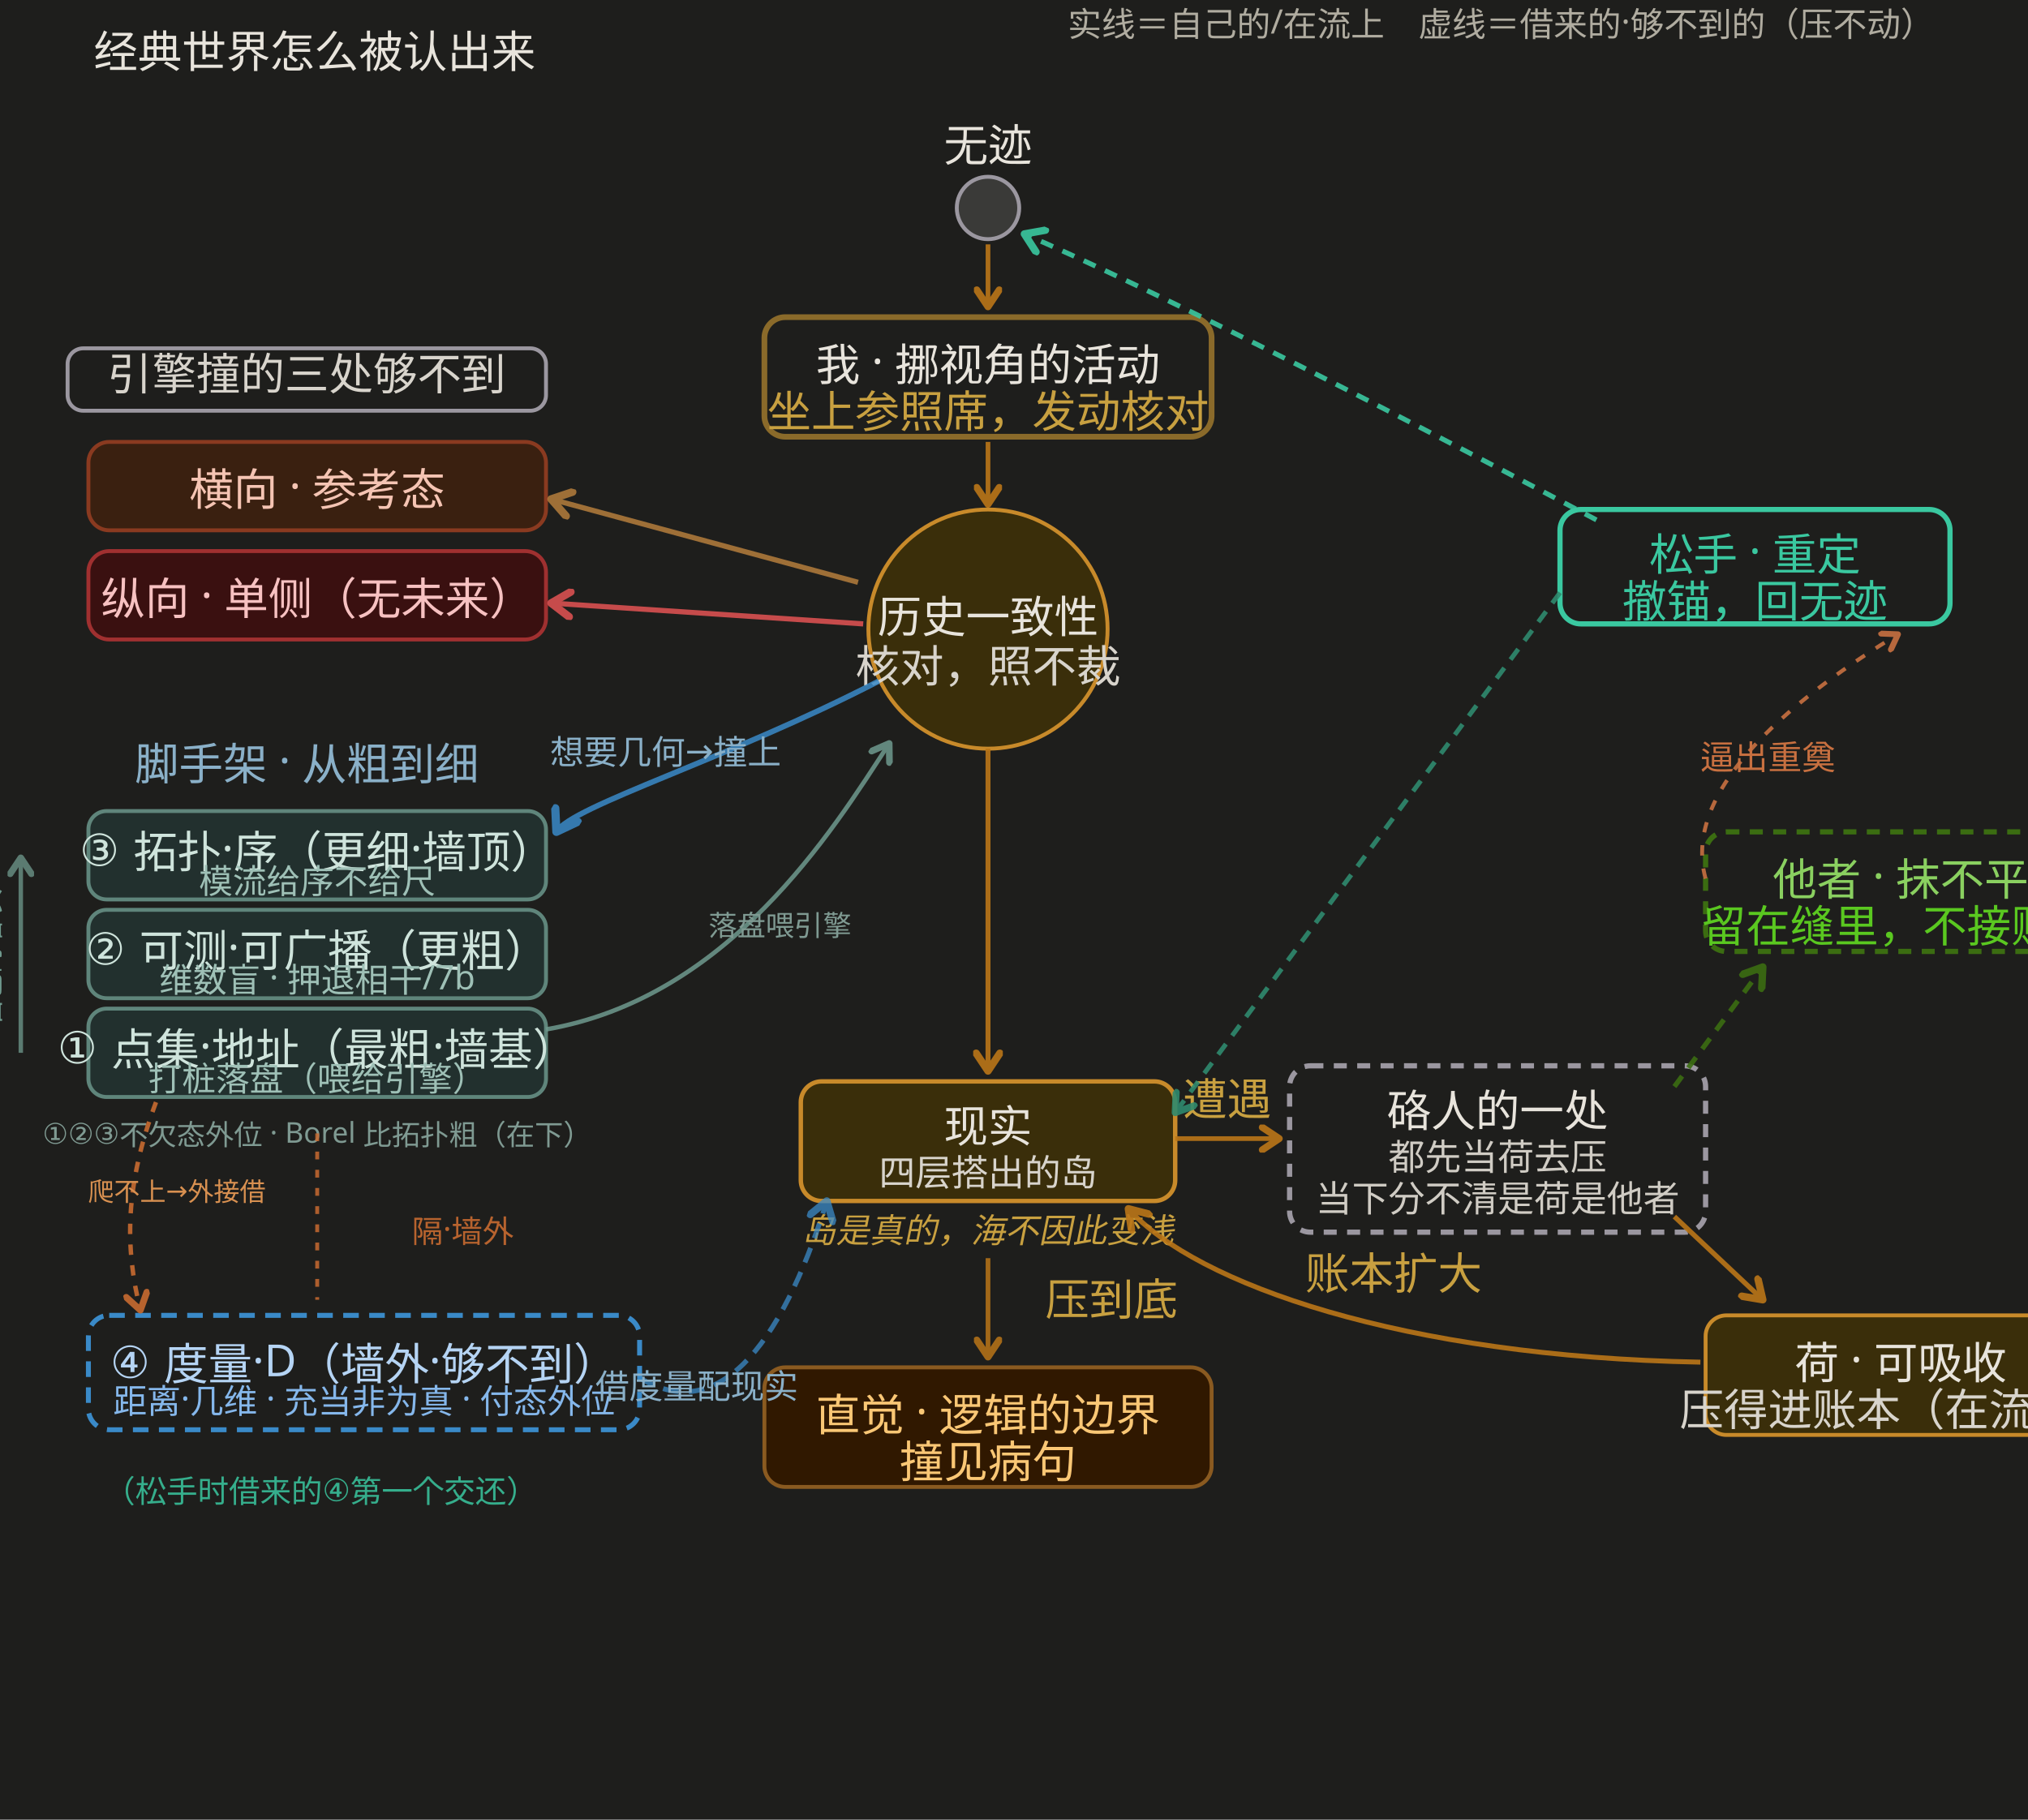
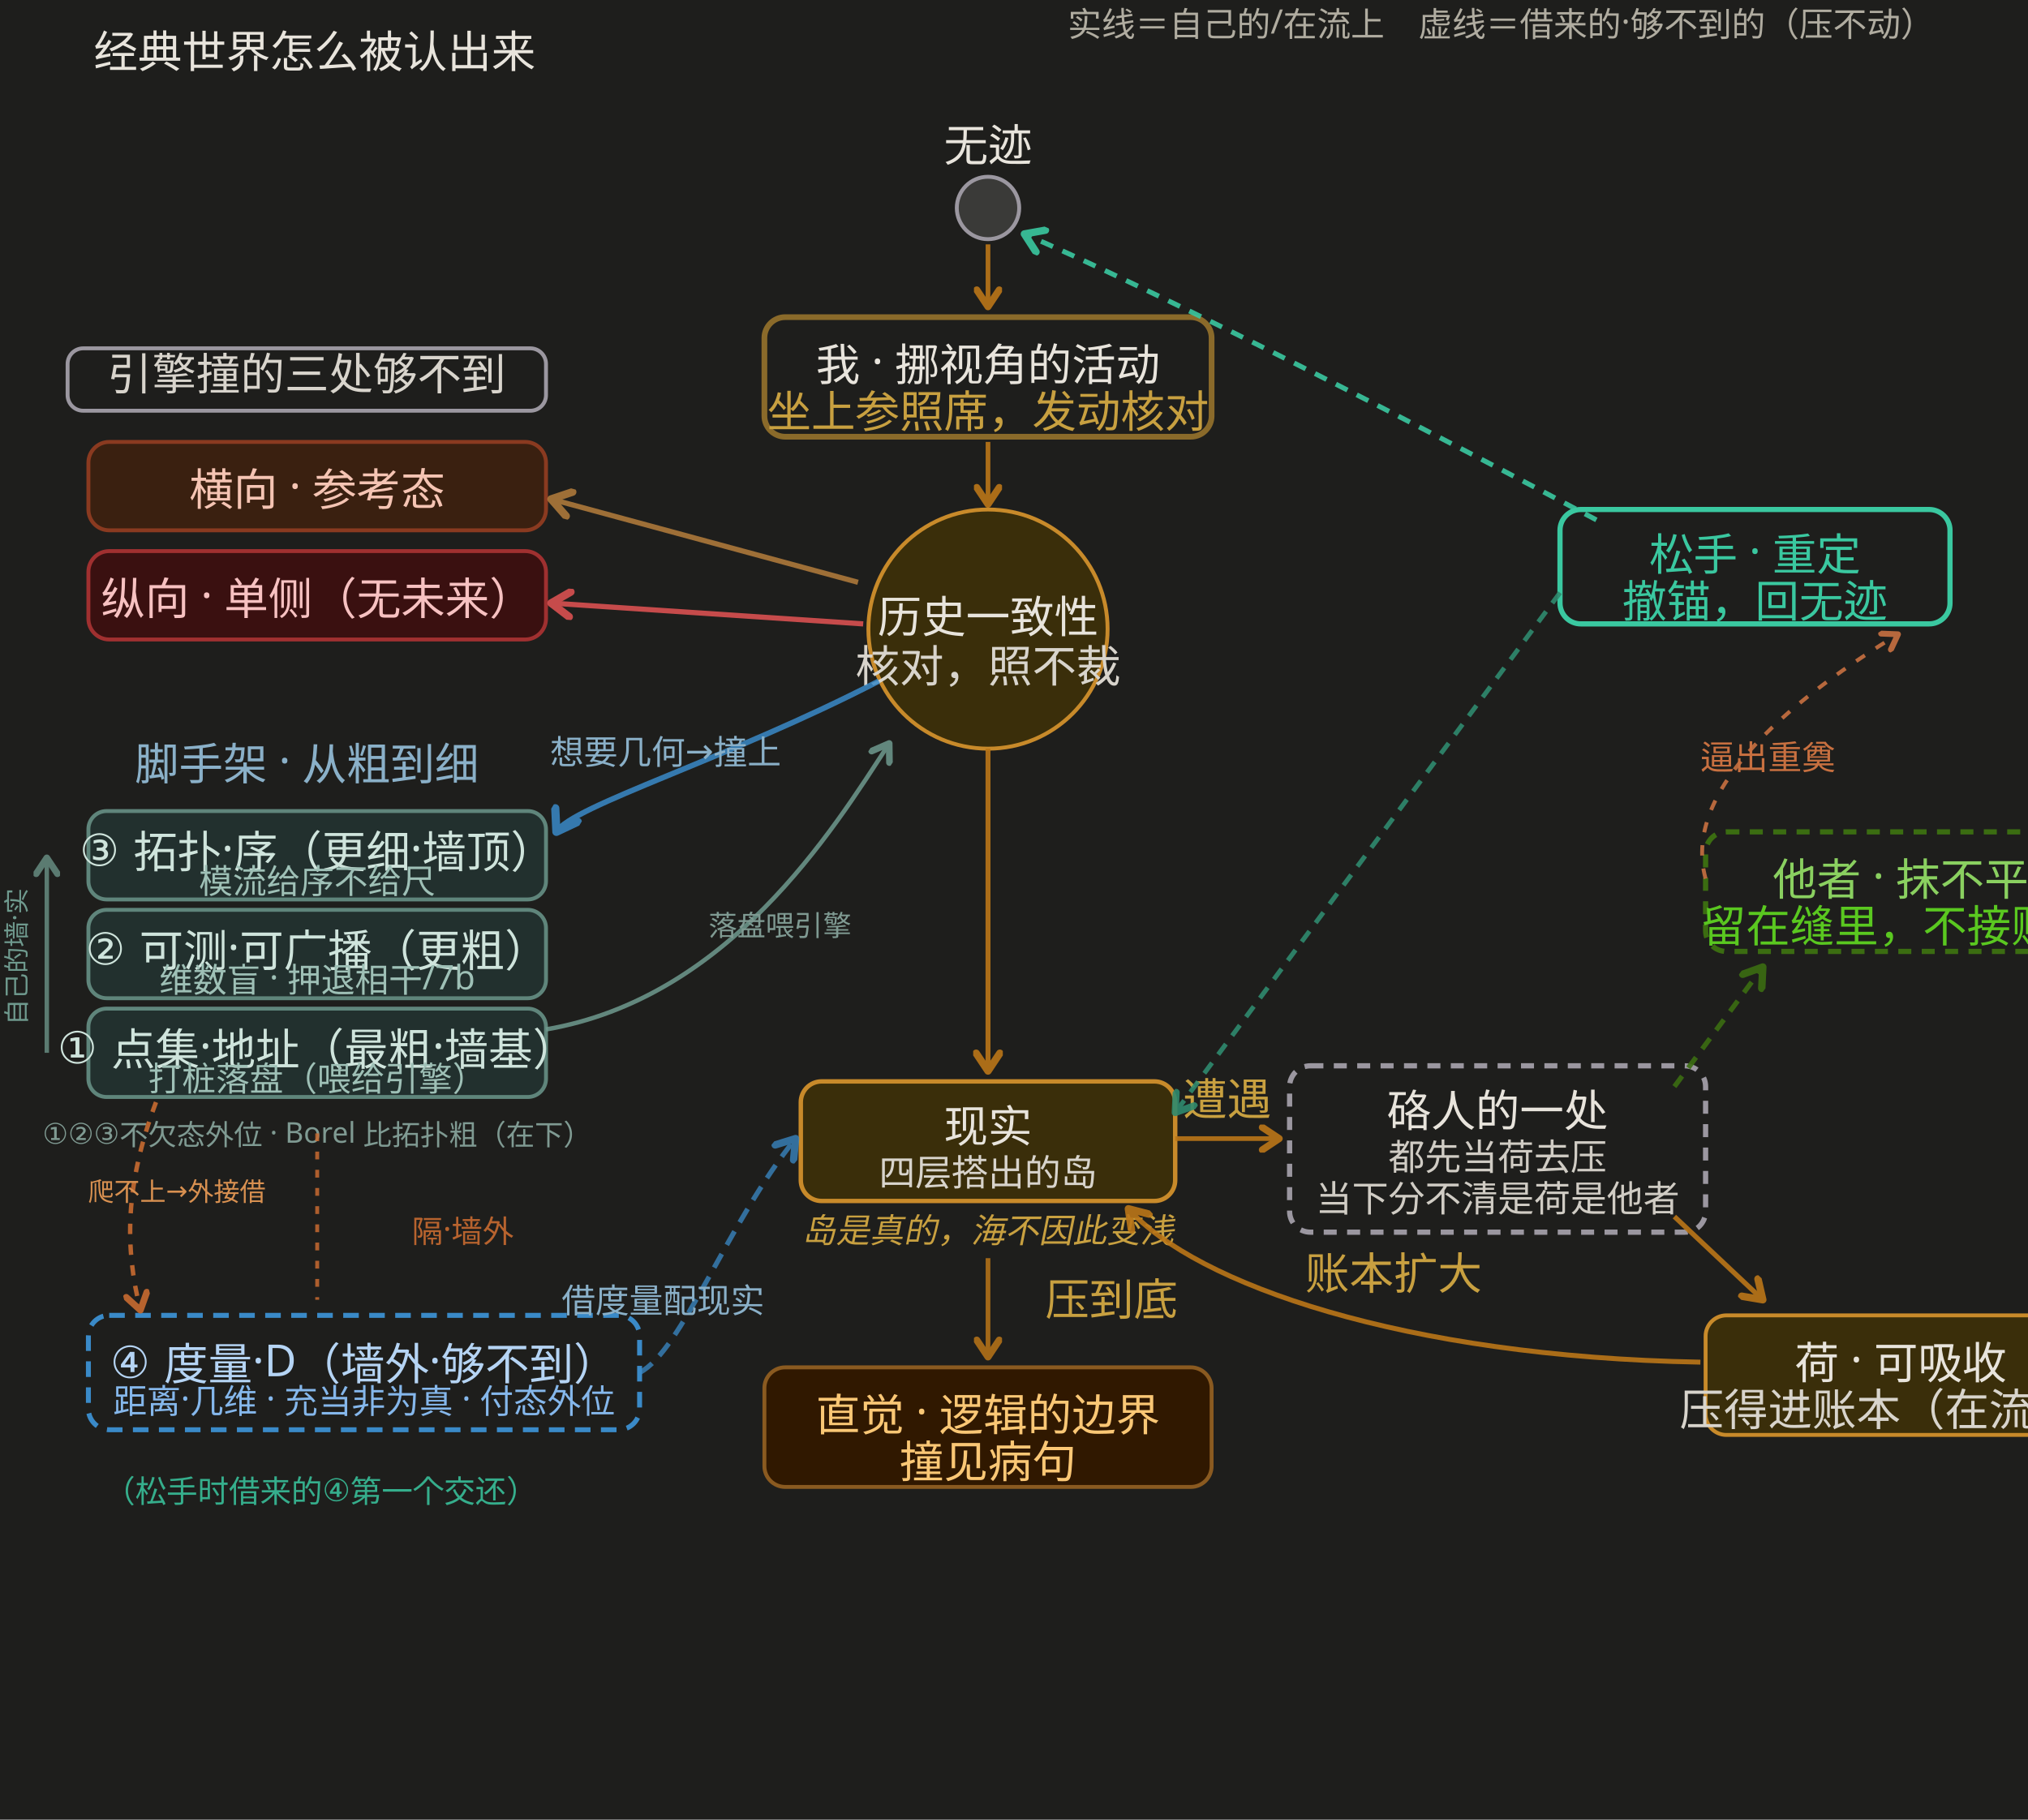
<svg xmlns="http://www.w3.org/2000/svg" preserveAspectRatio="xMidYMid meet" width="100%" viewBox="0 0 780 700" role="img">
  <rect x="0" y="0" width="780" height="700" fill="#1e1e1c" />
  <defs>
    <marker id="arrow" viewBox="0 0 10 10" refX="8" refY="5" markerWidth="6" markerHeight="6" orient="auto-start-reverse">
      <path d="M2 1L8 5L2 9" fill="none" stroke="context-stroke" stroke-width="2.5" stroke-linecap="round" stroke-linejoin="round" />
    </marker>
  </defs>
  <text x="36" y="26" fill="#e8e4dc" font-family="'Anthropic Sans',sans-serif" font-size="17" font-weight="500">经典世界怎么被认出来</text>
  <text x="744" y="14" text-anchor="end" fill="#b0aca0" font-family="'Anthropic Sans',sans-serif" font-size="13">实线＝自己的/在流上　虚线＝借来的·够不到的（压不动）</text>
  <a href="02_start.html#scene-wuji" target="_top">
    <g>
      <circle cx="380" cy="80" r="12" fill="#3a3a38" stroke="#9b97a0" stroke-width="1.5" />
      <text x="380" y="62" text-anchor="middle" fill="#e8e4dc" font-family="'Anthropic Sans',sans-serif" font-size="17" font-weight="500">无迹</text>
    </g>
  </a>
  <line x1="380" y1="94" x2="380" y2="118" stroke="#ba7517" stroke-width="1.8" opacity="0.9" marker-end="url(#arrow)" />
  <a href="07_worldtopos.html#scene-wo" target="_top">
    <g>
      <rect x="294" y="122" width="172" height="46" rx="8" fill="none" stroke="#8a6a2a" stroke-width="2.2" />
      <text x="380" y="139" text-anchor="middle" dominant-baseline="central" fill="#e8e4dc" font-family="'Anthropic Sans',sans-serif" font-size="17" font-weight="500">我 · 挪视角的活动</text>
      <text x="380" y="157" text-anchor="middle" dominant-baseline="central" fill="#c8a040" font-family="'Anthropic Sans',sans-serif" font-size="17">坐上参照席，发动核对</text>
    </g>
  </a>
  <line x1="380" y1="170" x2="380" y2="194" stroke="#ba7517" stroke-width="1.8" opacity="0.9" marker-end="url(#arrow)" />
  <a href="07_worldtopos.html#scene-lishi" target="_top">
    <g>
      <circle cx="380" cy="242" r="46" fill="#3a2e0a" stroke="#c88a2a" stroke-width="1.5" />
      <text x="380" y="236" text-anchor="middle" dominant-baseline="central" fill="#e8e4dc" font-family="'Anthropic Sans',sans-serif" font-size="17" font-weight="500">历史一致性</text>
      <text x="380" y="255" text-anchor="middle" dominant-baseline="central" fill="#d8d4cc" font-family="'Anthropic Sans',sans-serif" font-size="17">核对，照不裁</text>
    </g>
  </a>
  <line x1="380" y1="288" x2="380" y2="412" stroke="#ba7517" stroke-width="1.9" opacity="0.9" marker-end="url(#arrow)" />
  <a href="10_classicalworld.html#scene-xianshi" target="_top">
    <g>
      <rect x="308" y="416" width="144" height="46" rx="8" fill="#3a2e0a" stroke="#c88a2a" stroke-width="1.7" />
      <text x="380" y="432" text-anchor="middle" dominant-baseline="central" fill="#e8e4dc" font-family="'Anthropic Sans',sans-serif" font-size="17" font-weight="500">现实</text>
      <text x="380" y="450" text-anchor="middle" dominant-baseline="central" fill="#d8d4cc" font-family="'Anthropic Sans',sans-serif" font-size="14">四层搭出的岛</text>
    </g>
  </a>
  <text x="380" y="478" text-anchor="middle" fill="#c8a040" font-family="'Anthropic Sans',sans-serif" font-size="13" font-style="italic">岛是真的，海不因此变浅</text>
  <line x1="380" y1="484" x2="380" y2="522" stroke="#ba7517" stroke-width="1.8" opacity="0.85" marker-end="url(#arrow)" />
  <text x="402" y="506" fill="#c8a040" font-family="'Anthropic Sans',sans-serif" font-size="17">压到底</text>
  <a href="08_intuition.html#scene-luoji" target="_top">
    <g>
      <rect x="294" y="526" width="172" height="46" rx="8" fill="#301800" stroke="#8a5a20" stroke-width="1.5" />
      <text x="380" y="543" text-anchor="middle" dominant-baseline="central" fill="#FAC775" font-family="'Anthropic Sans',sans-serif" font-size="17" font-weight="500">直觉 · 逻辑的边界</text>
      <text x="380" y="561" text-anchor="middle" dominant-baseline="central" fill="#FAC775" font-family="'Anthropic Sans',sans-serif" font-size="17">撞见病句</text>
    </g>
  </a>
  <a href="05_unknowable.html#scene-sanzhong" target="_top">
    <g>
      <text x="118" y="150" text-anchor="middle" fill="#d8d4cc" font-family="'Anthropic Sans',sans-serif" font-size="17">引擎撞的三处够不到</text>
      <rect x="26" y="134" width="184" height="24" rx="6" fill="none" stroke="#9b97a0" stroke-width="1.5" />
    </g>
  </a>
  <a href="04_intentionality.html#scene-heng" target="_top">
    <g>
      <rect x="34" y="170" width="176" height="34" rx="8" fill="#3a2010" stroke="#8a3a20" stroke-width="1.5" />
      <text x="122" y="187" text-anchor="middle" dominant-baseline="central" fill="#F5C4B3" font-family="'Anthropic Sans',sans-serif" font-size="17" font-weight="500">横向 · 参考态</text>
    </g>
  </a>
  <line x1="330" y1="224" x2="212" y2="192" stroke="#c88a40" stroke-width="2.0" opacity="0.75" marker-end="url(#arrow)" />
  <a href="03_twostreams.html#scene-zong" target="_top">
    <g>
      <rect x="34" y="212" width="176" height="34" rx="8" fill="#3a1010" stroke="#a03030" stroke-width="1.5" />
      <text x="122" y="229" text-anchor="middle" dominant-baseline="central" fill="#F7C1C1" font-family="'Anthropic Sans',sans-serif" font-size="17" font-weight="500">纵向 · 单侧（无未来）</text>
    </g>
  </a>
  <line x1="332" y1="240" x2="212" y2="232" stroke="#d85050" stroke-width="2.0" opacity="0.9" marker-end="url(#arrow)" />
  <text x="118" y="300" text-anchor="middle" fill="#8ab0c8" font-family="'Anthropic Sans',sans-serif" font-size="17" font-weight="500">脚手架 · 从粗到细</text>
  <path d="M338 262 C 280 292, 220 310, 214 320" fill="none" stroke="#3a8ac8" stroke-width="2.1" opacity="0.85" marker-end="url(#arrow)" />
  <text x="256" y="294" text-anchor="middle" fill="#8ab0c8" font-family="'Anthropic Sans',sans-serif" font-size="13">想要几何→撞上</text>
  <g>
    <rect x="34" y="312" width="176" height="34" rx="7" fill="#22302e" stroke="#5f857b" stroke-width="1.5" />
    <text x="122" y="324" text-anchor="middle" dominant-baseline="central" fill="#cfe4dc" font-family="'Anthropic Sans',sans-serif" font-size="17" font-weight="500">③ 拓扑·序（更细·墙顶）</text>
    <text x="122" y="338" text-anchor="middle" dominant-baseline="central" fill="#9ec0b6" font-family="'Anthropic Sans',sans-serif" font-size="13">模流给序不给尺</text>
  </g>
  <g>
    <rect x="34" y="350" width="176" height="34" rx="7" fill="#22302e" stroke="#5f857b" stroke-width="1.5" />
    <text x="122" y="362" text-anchor="middle" dominant-baseline="central" fill="#cfe4dc" font-family="'Anthropic Sans',sans-serif" font-size="17" font-weight="500">② 可测·可广播（更粗）</text>
    <text x="122" y="376" text-anchor="middle" dominant-baseline="central" fill="#9ec0b6" font-family="'Anthropic Sans',sans-serif" font-size="13">维数盲 · 押退相干/7b</text>
  </g>
  <g>
    <rect x="34" y="388" width="176" height="34" rx="7" fill="#22302e" stroke="#5f857b" stroke-width="1.5" />
    <text x="122" y="400" text-anchor="middle" dominant-baseline="central" fill="#cfe4dc" font-family="'Anthropic Sans',sans-serif" font-size="17" font-weight="500">① 点集·地址（最粗·墙基）</text>
    <text x="122" y="414" text-anchor="middle" dominant-baseline="central" fill="#9ec0b6" font-family="'Anthropic Sans',sans-serif" font-size="13">打桩落盘（喂给引擎）</text>
  </g>
-   <line x1="8" y1="405" x2="8" y2="330" stroke="#6f9a8e" stroke-width="1.7" opacity="0.75" marker-end="url(#arrow)" />
-   <text x="0" y="368" text-anchor="middle" fill="#6f9a8e" font-family="'Anthropic Sans',sans-serif" font-size="10" transform="rotate(-90 0 368)">自己的墙·实</text>
+   <line x1="18" y1="405" x2="18" y2="330" stroke="#6f9a8e" stroke-width="1.7" opacity="0.75" marker-end="url(#arrow)" />
+   <text x="10" y="368" text-anchor="middle" fill="#6f9a8e" font-family="'Anthropic Sans',sans-serif" font-size="10" transform="rotate(-90 10 368)">自己的墙·实</text>
  <text x="122" y="440" text-anchor="middle" fill="#7f9a92" font-family="'Anthropic Sans',sans-serif" font-size="11">①②③不欠态外位 · Borel 比拓扑粗（在下）</text>
  <path d="M210 396 C 280 384, 320 320, 342 286" fill="none" stroke="#6f9a8e" stroke-width="1.7" opacity="0.85" marker-end="url(#arrow)" />
  <text x="300" y="360" text-anchor="middle" fill="#7f9a92" font-family="'Anthropic Sans',sans-serif" font-size="11">落盘喂引擎</text>
  <line x1="122" y1="436" x2="122" y2="500" stroke="#c86a30" stroke-width="1.5" stroke-dasharray="3 4" opacity="0.85" />
  <text x="178" y="478" text-anchor="middle" fill="#c86a30" font-family="'Anthropic Sans',sans-serif" font-size="12" opacity="0.9">隔·墙外</text>
  <a href="09_assertion.html#scene-dui" target="_top">
    <g>
      <rect x="34" y="506" width="212" height="44" rx="8" fill="none" stroke="#3a8ac8" stroke-width="1.9" stroke-dasharray="6 4" />
      <text x="140" y="521" text-anchor="middle" dominant-baseline="central" fill="#B5D4F4" font-family="'Anthropic Sans',sans-serif" font-size="17" font-weight="500">④ 度量·D（墙外·够不到）</text>
      <text x="140" y="538" text-anchor="middle" dominant-baseline="central" fill="#85B7EB" font-family="'Anthropic Sans',sans-serif" font-size="13">距离·几维 · 充当非为真 · 付态外位</text>
    </g>
  </a>
  <path d="M60 424 C 48 456, 48 480, 54 504" fill="none" stroke="#c86a30" stroke-width="1.7" opacity="0.9" stroke-dasharray="4 4" marker-end="url(#arrow)" />
  <text x="68" y="462" text-anchor="middle" fill="#d89050" font-family="'Anthropic Sans',sans-serif" font-size="10">爬不上→外接借</text>
-   <path d="M246 530 C 275 548, 300 520, 318 462" fill="none" stroke="#3a8ac8" stroke-width="1.9" opacity="0.75" stroke-dasharray="6 4" marker-end="url(#arrow)" />
-   <text x="268" y="538" text-anchor="middle" fill="#8ab0c8" font-family="'Anthropic Sans',sans-serif" font-size="13">借度量配现实</text>
+   <path d="M246 528 C 262 520, 280 470, 306 438" fill="none" stroke="#3a8ac8" stroke-width="1.9" opacity="0.75" stroke-dasharray="6 4" marker-end="url(#arrow)" />
+   <text x="255" y="505" text-anchor="middle" fill="#8ab0c8" font-family="'Anthropic Sans',sans-serif" font-size="13">借度量配现实</text>
  <line x1="452" y1="438" x2="492" y2="438" stroke="#ba7517" stroke-width="1.8" opacity="0.9" marker-end="url(#arrow)" />
  <text x="472" y="429" text-anchor="middle" fill="#c8a040" font-family="'Anthropic Sans',sans-serif" font-size="17">遭遇</text>
  <g>
    <rect x="496" y="410" width="160" height="64" rx="8" fill="none" stroke="#9b97a0" stroke-width="2.0" stroke-dasharray="5 4" />
    <text x="576" y="426" text-anchor="middle" dominant-baseline="central" fill="#e8e4dc" font-family="'Anthropic Sans',sans-serif" font-size="17" font-weight="500">硌人的一处</text>
    <text x="576" y="444" text-anchor="middle" dominant-baseline="central" fill="#d0ccc4" font-family="'Anthropic Sans',sans-serif" font-size="14">都先当荷去压</text>
    <text x="576" y="460" text-anchor="middle" dominant-baseline="central" fill="#d0ccc4" font-family="'Anthropic Sans',sans-serif" font-size="14">当下分不清是荷是他者</text>
  </g>
  <line x1="644" y1="418" x2="678" y2="372" stroke="#3b6d11" stroke-width="1.9" opacity="0.9" stroke-dasharray="5 4" marker-end="url(#arrow)" />
  <g>
    <rect x="656" y="320" width="150" height="46" rx="8" fill="none" stroke="#3b6d11" stroke-width="2.0" stroke-dasharray="5 4" />
    <text x="731" y="337" text-anchor="middle" dominant-baseline="central" fill="#8ad060" font-family="'Anthropic Sans',sans-serif" font-size="17" font-weight="500">他者 · 抹不平</text>
    <text x="731" y="355" text-anchor="middle" dominant-baseline="central" fill="#5ac820" font-family="'Anthropic Sans',sans-serif" font-size="17">留在缝里，不接账本</text>
  </g>
  <path d="M656 338 C 646 302, 694 266, 730 244" fill="none" stroke="#c87040" stroke-width="1.5" opacity="0.9" stroke-dasharray="4 5" marker-end="url(#arrow)" />
  <text x="680" y="296" text-anchor="middle" fill="#c87040" font-family="'Anthropic Sans',sans-serif" font-size="13">逼出重奠</text>
  <line x1="644" y1="468" x2="678" y2="500" stroke="#ba7517" stroke-width="1.9" opacity="0.9" marker-end="url(#arrow)" />
  <a href="06_theother.html#scene-he" target="_top">
    <g>
      <rect x="656" y="506" width="150" height="46" rx="8" fill="#3a2e0a" stroke="#c88a2a" stroke-width="1.5" />
      <text x="731" y="523" text-anchor="middle" dominant-baseline="central" fill="#e8e4dc" font-family="'Anthropic Sans',sans-serif" font-size="17" font-weight="500">荷 · 可吸收</text>
      <text x="731" y="541" text-anchor="middle" dominant-baseline="central" fill="#d8d4cc" font-family="'Anthropic Sans',sans-serif" font-size="17">压得进账本（在流上）</text>
    </g>
  </a>
  <path d="M654 524 C 540 522, 460 494, 434 465" fill="none" stroke="#ba7517" stroke-width="1.9" opacity="0.9" marker-end="url(#arrow)" />
  <text x="536" y="496" text-anchor="middle" fill="#c8a040" font-family="'Anthropic Sans',sans-serif" font-size="17">账本扩大</text>
  <a href="12_epilogue.html#scene-songshou" target="_top">
    <g>
      <rect x="600" y="196" width="150" height="44" rx="8" fill="none" stroke="#3ac8a0" stroke-width="2.0" />
      <text x="675" y="212" text-anchor="middle" dominant-baseline="central" fill="#3ac8a0" font-family="'Anthropic Sans',sans-serif" font-size="17" font-weight="500">松手 · 重定</text>
      <text x="675" y="230" text-anchor="middle" dominant-baseline="central" fill="#3ac8a0" font-family="'Anthropic Sans',sans-serif" font-size="17">撤锚，回无迹</text>
    </g>
  </a>
  <line x1="600" y1="228" x2="452" y2="428" stroke="#2f8a6e" stroke-width="1.8" opacity="0.9" stroke-dasharray="5 4" marker-end="url(#arrow)" />
  <path d="M614 200 C 520 150, 440 110, 394 90" fill="none" stroke="#3ac8a0" stroke-width="1.9" opacity="0.9" stroke-dasharray="5 4" marker-end="url(#arrow)" />
  <text x="40" y="578" text-anchor="start" fill="#3ac8a0" font-family="'Anthropic Sans',sans-serif" font-size="12" opacity="0.85">（松手时借来的④第一个交还）</text>
</svg>
